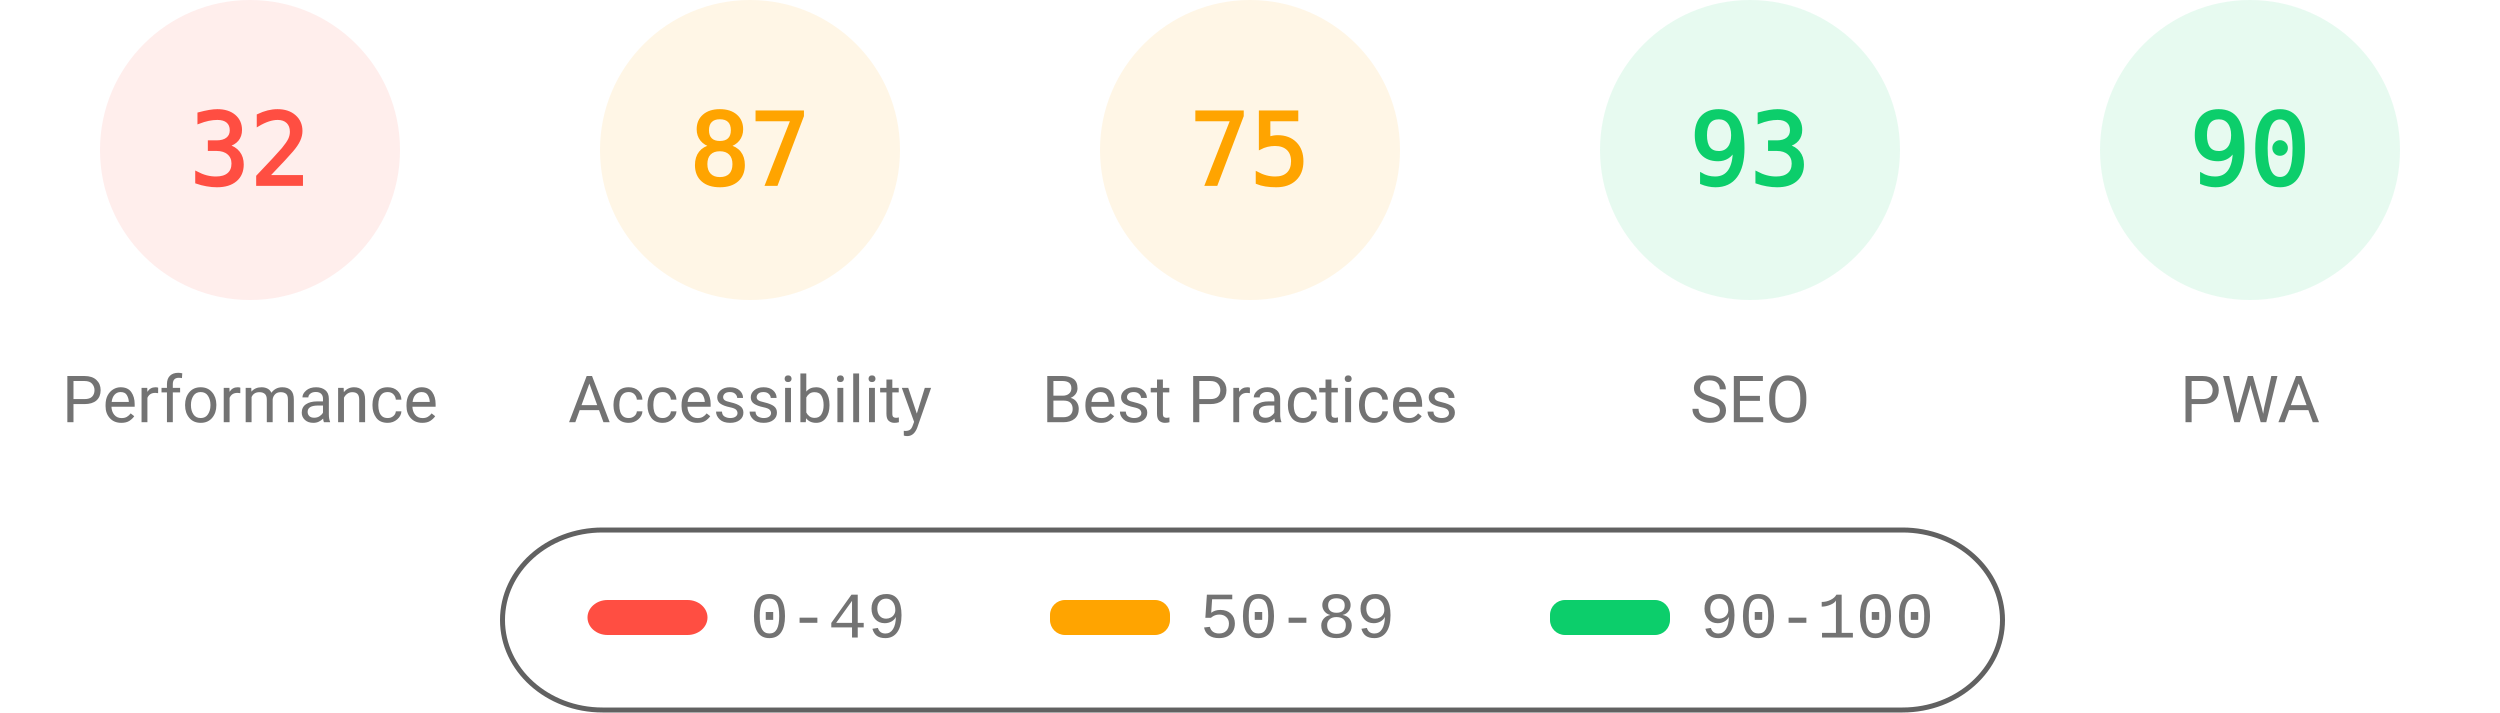
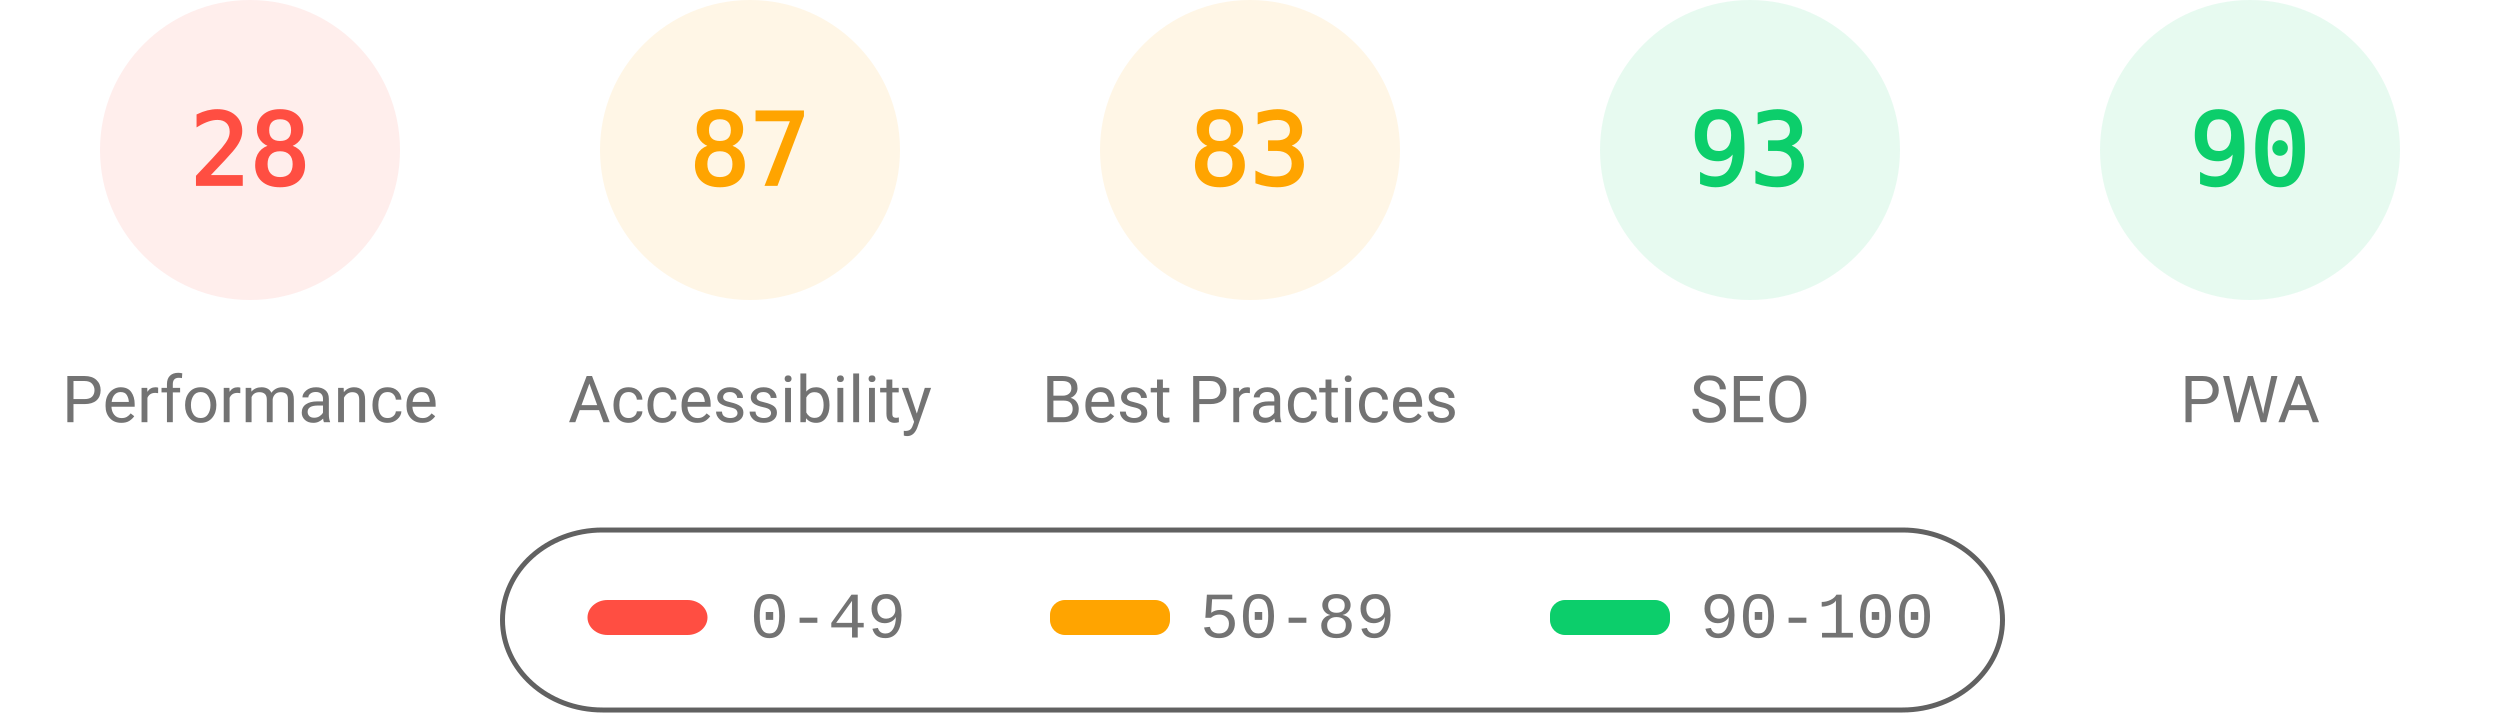
<svg xmlns="http://www.w3.org/2000/svg" fill="none" width="1000" height="285">
  <style>.gauge-base{opacity:.1}.gauge-arc{fill:none;animation-delay:250ms;stroke-linecap:round;transform:rotate(-90deg);transform-origin:100px 60px;animation:load-gauge 1s ease forwards}.guage-text{font-size:40px;font-family:monospace;text-align:center}.guage-red{color:#ff4e42;fill:#ff4e42;stroke:#ff4e42}.guage-orange{color:#ffa400;fill:#ffa400;stroke:#ffa400}.guage-green{color:#0cce6b;fill:#0cce6b;stroke:#0cce6b}.guage-undefined{color:#5c5c5c;fill:#5c5c5c;stroke:#5c5c5c}.guage-title{color:#737373;fill:#737373;stroke:none;font-size:26px;line-height:26px;font-family:Roboto,Halvetica,Arial,sans-serif}@keyframes load-gauge{from{stroke-dasharray:0 352.858}}</style>
  <svg class="guage-div guage-perf guage-red" viewBox="0 0 200 200" width="200" height="200">
    <circle class="gauge-base" r="56" cx="100" cy="60" stroke-width="8" />
-     <circle class="gauge-arc guage-arc-1" r="56" cx="100" cy="60" stroke-width="8" style="stroke-dasharray:112.595,351.858" />
-     <text class="guage-text" x="100" y="60" alignment-baseline="central" dominant-baseline="central" text-anchor="middle">32</text>
+     <circle class="gauge-arc guage-arc-1" r="56" cx="100" cy="60" stroke-width="8" style="stroke-dasharray:98.52,351.858" />
+     <text class="guage-text" x="100" y="60" alignment-baseline="central" dominant-baseline="central" text-anchor="middle">28</text>
    <text class="guage-title" x="100" y="160" alignment-baseline="central" dominant-baseline="central" text-anchor="middle">Performance</text>
  </svg>
  <svg class="guage-div guage-acc guage-orange" viewBox="0 0 200 200" width="200" height="200" x="200">
    <circle class="gauge-base" r="56" cx="100" cy="60" stroke-width="8" />
    <circle class="gauge-arc guage-arc-2" r="56" cx="100" cy="60" stroke-width="8" style="stroke-dasharray:306.116,351.858" />
    <text class="guage-text" x="100" y="60" alignment-baseline="central" dominant-baseline="central" text-anchor="middle">87</text>
    <text class="guage-title" x="100" y="160" alignment-baseline="central" dominant-baseline="central" text-anchor="middle">Accessibility</text>
  </svg>
  <svg class="guage-div guage-best guage-orange" viewBox="0 0 200 200" width="200" height="200" x="400">
    <circle class="gauge-base" r="56" cx="100" cy="60" stroke-width="8" />
-     <circle class="gauge-arc guage-arc-3" r="56" cx="100" cy="60" stroke-width="8" style="stroke-dasharray:263.893,351.858" />
-     <text class="guage-text" x="100" y="60" alignment-baseline="central" dominant-baseline="central" text-anchor="middle">75</text>
+     <circle class="gauge-arc guage-arc-3" r="56" cx="100" cy="60" stroke-width="8" style="stroke-dasharray:292.042,351.858" />
+     <text class="guage-text" x="100" y="60" alignment-baseline="central" dominant-baseline="central" text-anchor="middle">83</text>
    <text class="guage-title" x="100" y="160" alignment-baseline="central" dominant-baseline="central" text-anchor="middle">Best Practices</text>
  </svg>
  <svg class="guage-div guage-seo guage-green" viewBox="0 0 200 200" width="200" height="200" x="600">
    <circle class="gauge-base" r="56" cx="100" cy="60" stroke-width="8" />
    <circle class="gauge-arc guage-arc-4" r="56" cx="100" cy="60" stroke-width="8" style="stroke-dasharray:327.228,351.858" />
    <text class="guage-text" x="100" y="60" alignment-baseline="central" dominant-baseline="central" text-anchor="middle">93</text>
    <text class="guage-title" x="100" y="160" alignment-baseline="central" dominant-baseline="central" text-anchor="middle">SEO</text>
  </svg>
  <svg class="guage-div guage-pwa guage-green" viewBox="0 0 200 200" width="200" height="200" x="800">
    <circle class="gauge-base" r="56" cx="100" cy="60" stroke-width="8" />
    <circle class="gauge-arc guage-arc-4" r="56" cx="100" cy="60" stroke-width="8" style="stroke-dasharray:316.672,351.858" />
    <text class="guage-text" x="100" y="60" alignment-baseline="central" dominant-baseline="central" text-anchor="middle">90</text>
    <text class="guage-title" x="100" y="160" alignment-baseline="central" dominant-baseline="central" text-anchor="middle">PWA</text>
  </svg>
  <svg width="604" height="76" x="200" y="210">
    <path fill="none" id="canvas_background" d="M-1-1h604v80H-1z" />
    <rect fill-opacity="0" stroke="#616161" stroke-width="2" rx="40" id="svg_2" height="72" width="600" y="2" x="1" fill="#000" />
    <rect stroke="#000" rx="8" id="svg_3" height="14" width="48" y="30" x="35" stroke-opacity="null" stroke-width="0" fill="#ff4e42" />
    <rect stroke="#000" rx="6" id="svg_4" height="14" width="48" y="30" x="220" stroke-opacity="null" stroke-width="0" fill="#ffa400" />
    <rect stroke="#000" rx="6" id="svg_5" height="14" width="48" y="30" x="420" stroke-opacity="null" stroke-width="0" fill="#0cce6b" />
    <text xml:space="preserve" text-anchor="start" font-family="'Courier New', Courier, monospace" font-size="26" id="svg_6" y="45" x="100" stroke-opacity="null" stroke-width="0" stroke="#000" fill="#737373">0-49</text>
    <text xml:space="preserve" text-anchor="start" font-family="'Courier New', Courier, monospace" font-size="26" id="svg_7" y="45" x="280" stroke-opacity="null" stroke-width="0" stroke="#000" fill="#737373">50-89</text>
    <text xml:space="preserve" text-anchor="start" font-family="'Courier New', Courier, monospace" font-size="26" id="svg_8" y="45" x="480" stroke-opacity="null" stroke-width="0" stroke="#000" fill="#737373">90-100</text>
  </svg>
</svg>
